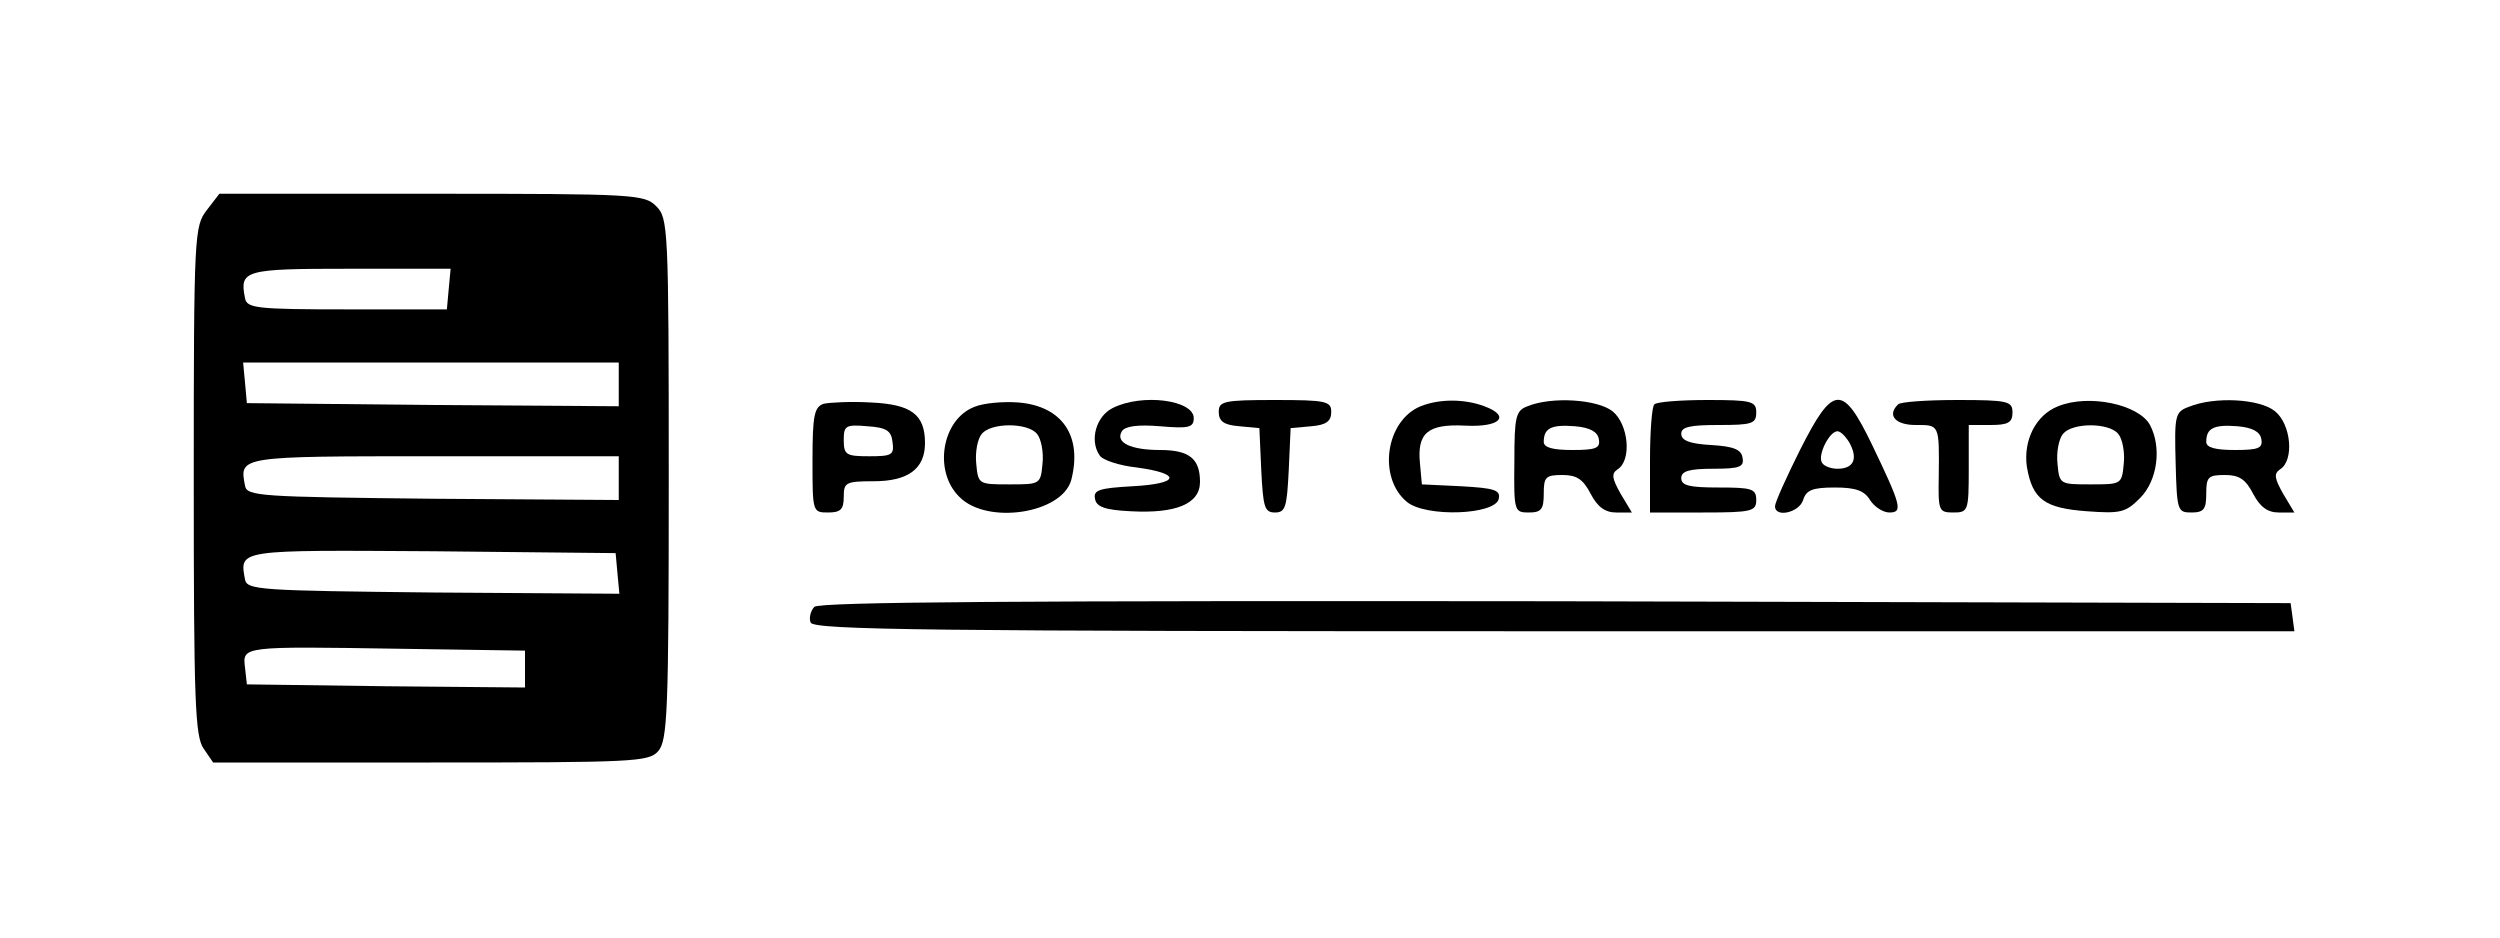
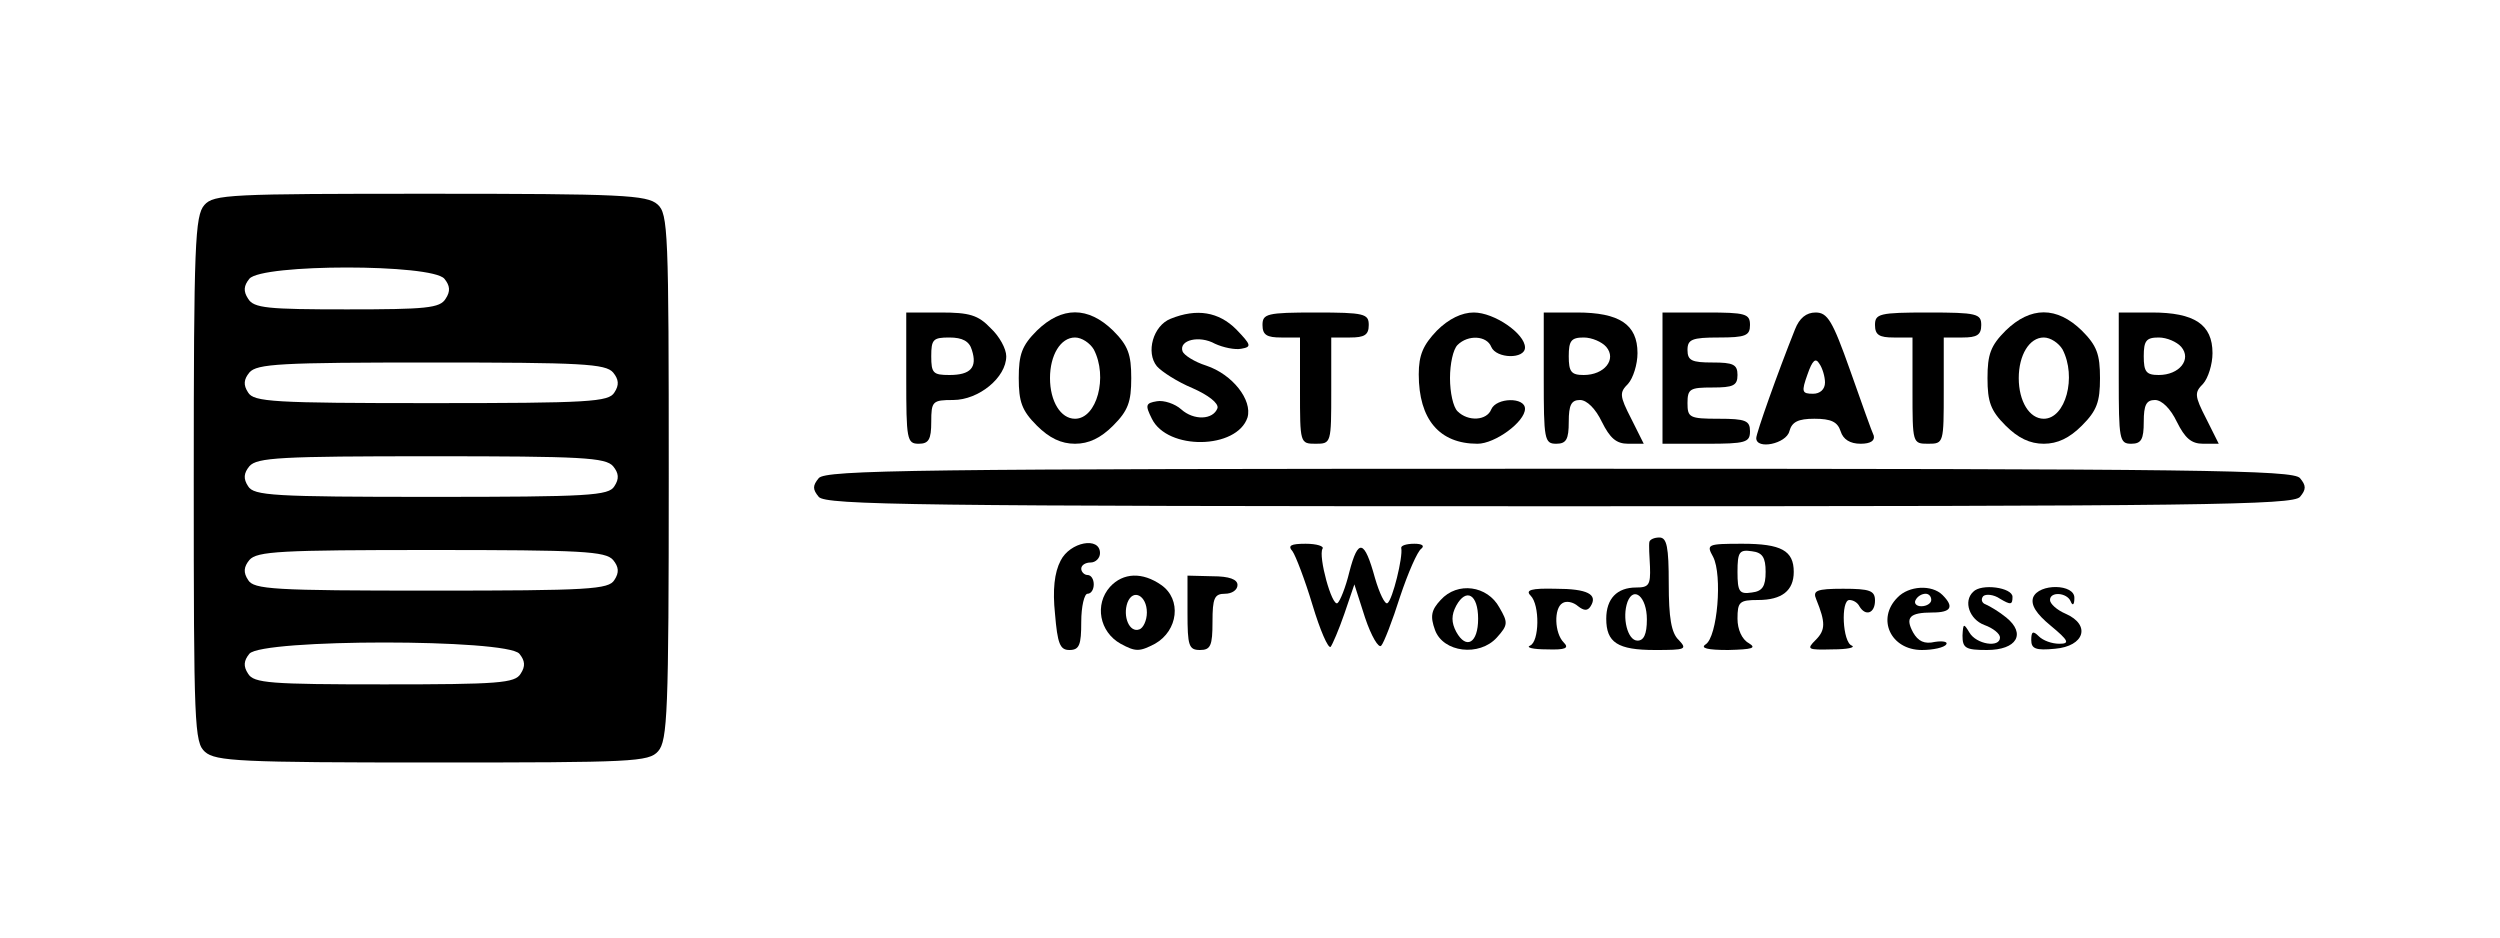
<svg xmlns="http://www.w3.org/2000/svg" version="1.0" width="400pt" height="150pt" viewBox="0 0 400 150" preserveAspectRatio="xMidYMid meet">
  <g transform="translate(0,150) scale(0.1,-0.1)" fill="currentColor" stroke="none">
-     <path d="M331 1164 c-20 -26 -21 -37 -21 -433 0 -352 2 -410 16 -429 l15 -22 348 0 c324 0 349 1 364 18 15 17 17 62 17 435 0 404 -1 418 -20 437 -19 19 -33 20 -359 20 l-340 0 -20 -26z m387 -126 l-3 -33 -160 0 c-146 0 -160 2 -163 18 -9 45 -1 47 168 47 l161 0 -3 -32z m272 -153 l0 -35 -297 2 -298 3 -3 33 -3 32 300 0 301 0 0 -35z m0 -150 l0 -35 -297 2 c-278 3 -298 4 -301 21 -9 47 -11 47 303 47 l295 0 0 -35z m-2 -153 l3 -32 -298 2 c-278 3 -298 4 -301 21 -9 48 -12 47 300 45 l293 -3 3 -33z m-148 -153 l0 -29 -222 2 -223 3 -3 27 c-4 34 -6 34 246 30 l202 -3 0 -30z" />
-     <path d="M1318 854 c-15 -5 -18 -18 -18 -90 0 -83 0 -84 25 -84 20 0 25 5 25 25 0 23 3 25 48 25 55 0 82 20 82 61 0 46 -22 62 -86 65 -33 2 -67 0 -76 -2z m110 -61 c3 -21 -1 -23 -37 -23 -37 0 -41 2 -41 26 0 23 3 25 38 22 30 -2 38 -7 40 -25z" />
-     <path d="M1559 849 c-52 -20 -66 -103 -24 -144 44 -45 164 -27 179 27 18 70 -14 118 -84 124 -25 2 -57 -1 -71 -7z m100 -43 c7 -8 11 -30 9 -48 -3 -33 -4 -33 -53 -33 -49 0 -50 0 -53 33 -2 18 2 40 9 48 15 18 73 18 88 0z" />
-     <path d="M1780 847 c-26 -13 -37 -51 -21 -75 4 -8 32 -17 60 -20 73 -10 68 -26 -7 -30 -53 -3 -63 -6 -60 -20 2 -13 16 -18 57 -20 73 -4 111 12 111 47 0 37 -17 51 -64 51 -47 0 -72 12 -61 30 5 8 25 11 61 8 46 -4 54 -2 54 13 0 29 -83 40 -130 16z" />
-     <path d="M1950 841 c0 -15 8 -21 33 -23 l32 -3 3 -67 c3 -59 5 -68 22 -68 17 0 19 9 22 68 l3 67 33 3 c24 2 32 8 32 23 0 17 -8 19 -90 19 -82 0 -90 -2 -90 -19z" />
-     <path d="M2273 850 c-56 -23 -69 -114 -22 -153 30 -25 142 -21 147 5 3 14 -7 17 -60 20 l-63 3 -3 33 c-5 49 12 64 72 61 56 -3 74 15 31 31 -32 12 -72 12 -102 0z" />
-     <path d="M2444 850 c-19 -7 -21 -17 -21 -89 -1 -79 0 -81 23 -81 20 0 24 5 24 30 0 27 3 30 30 30 23 0 33 -7 45 -30 11 -21 23 -30 41 -30 l25 0 -18 30 c-14 25 -15 32 -5 39 23 14 18 72 -8 93 -24 19 -97 24 -136 8z m114 -52 c3 -15 -4 -18 -42 -18 -32 0 -46 4 -46 13 0 22 12 28 50 25 24 -2 36 -9 38 -20z" />
-     <path d="M2647 853 c-4 -3 -7 -44 -7 -90 l0 -83 85 0 c78 0 85 2 85 20 0 18 -7 20 -60 20 -47 0 -60 3 -60 15 0 11 12 15 51 15 43 0 50 3 47 18 -2 13 -15 18 -51 20 -33 2 -47 7 -47 18 0 11 14 14 60 14 53 0 60 2 60 20 0 18 -7 20 -78 20 -43 0 -82 -3 -85 -7z" />
-     <path d="M2880 780 c-22 -44 -40 -84 -40 -90 0 -19 39 -10 45 10 5 16 15 20 51 20 33 0 47 -5 56 -20 7 -11 21 -20 31 -20 22 0 19 11 -28 109 -47 97 -62 96 -115 -9z m80 10 c13 -25 5 -40 -20 -40 -10 0 -22 4 -25 10 -7 12 12 50 25 50 5 0 14 -9 20 -20z" />
-     <path d="M3037 853 c-18 -17 -5 -33 28 -33 38 0 38 2 37 -82 -1 -55 0 -58 23 -58 24 0 25 2 25 70 l0 70 35 0 c28 0 35 4 35 20 0 18 -7 20 -88 20 -49 0 -92 -3 -95 -7z" />
-     <path d="M3293 850 c-36 -14 -56 -55 -50 -97 9 -52 28 -66 96 -71 54 -4 62 -2 85 21 28 28 35 81 16 117 -18 33 -98 50 -147 30z m96 -44 c7 -8 11 -30 9 -48 -3 -33 -4 -33 -53 -33 -49 0 -50 0 -53 33 -2 18 2 40 9 48 15 18 73 18 88 0z" />
-     <path d="M3502 849 c-22 -8 -23 -14 -21 -89 2 -77 3 -80 25 -80 20 0 24 5 24 30 0 27 3 30 30 30 23 0 33 -7 45 -30 11 -21 23 -30 41 -30 l25 0 -18 30 c-14 25 -15 32 -5 39 23 14 18 72 -8 93 -24 20 -97 24 -138 7z m116 -51 c3 -15 -4 -18 -42 -18 -32 0 -46 4 -46 13 0 22 12 28 50 25 24 -2 36 -9 38 -20z" />
-     <path d="M1303 529 c-6 -6 -9 -18 -6 -25 4 -12 193 -14 1190 -14 l1184 0 -3 23 -3 22 -1175 3 c-861 1 -1179 -1 -1187 -9z" />
+     <path d="M327 1172 c-15 -17 -17 -62 -17 -439 0 -394 1 -421 18 -436 17 -15 57 -17 364 -17 321 0 346 1 361 18 15 17 17 62 17 439 0 394 -1 421 -18 436 -17 15 -57 17 -364 17 -321 0 -346 -1 -361 -18z m384 -118 c9 -11 10 -20 2 -32 -9 -15 -31 -17 -158 -17 -127 0 -149 2 -158 17 -8 12 -7 21 2 32 20 24 292 24 312 0z m270 -150 c9 -11 10 -20 2 -32 -9 -15 -40 -17 -293 -17 -253 0 -284 2 -293 17 -8 12 -7 21 2 32 12 14 50 16 291 16 241 0 279 -2 291 -16z m0 -150 c9 -11 10 -20 2 -32 -9 -15 -40 -17 -293 -17 -253 0 -284 2 -293 17 -8 12 -7 21 2 32 12 14 50 16 291 16 241 0 279 -2 291 -16z m0 -150 c9 -11 10 -20 2 -32 -9 -15 -40 -17 -293 -17 -253 0 -284 2 -293 17 -8 12 -7 21 2 32 12 14 50 16 291 16 241 0 279 -2 291 -16z m-150 -150 c9 -11 10 -20 2 -32 -9 -15 -35 -17 -218 -17 -183 0 -209 2 -218 17 -8 12 -7 21 2 32 20 24 412 24 432 0z" />
+     <path d="M1450 895 c0 -98 1 -105 20 -105 16 0 20 7 20 35 0 33 2 35 35 35 41 0 85 36 85 70 0 12 -11 32 -25 45 -20 21 -34 25 -80 25 l-55 0 0 -105z m105 45 c9 -28 -2 -40 -36 -40 -26 0 -29 3 -29 30 0 27 3 30 29 30 21 0 32 -6 36 -20z" />
+     <path d="M1659 971 c-24 -24 -29 -38 -29 -76 0 -38 5 -52 29 -76 20 -20 39 -29 61 -29 22 0 41 9 61 29 24 24 29 38 29 76 0 38 -5 52 -29 76 -40 39 -82 39 -122 0z m91 -30 c23 -44 5 -111 -30 -111 -23 0 -40 28 -40 65 0 37 17 65 40 65 11 0 24 -9 30 -19z" />
+     <path d="M1873 990 c-28 -11 -40 -54 -22 -76 8 -9 33 -25 57 -35 25 -11 42 -24 40 -32 -7 -19 -38 -20 -58 -2 -10 9 -28 15 -39 13 -18 -3 -19 -6 -8 -28 25 -51 136 -49 153 2 8 28 -24 69 -66 83 -19 6 -36 17 -38 23 -6 18 27 26 52 12 13 -6 32 -10 42 -8 17 3 16 6 -8 31 -28 28 -63 34 -105 17z" />
+     <path d="M2020 980 c0 -16 7 -20 30 -20 l30 0 0 -85 c0 -84 0 -85 25 -85 25 0 25 1 25 85 l0 85 30 0 c23 0 30 4 30 20 0 18 -7 20 -85 20 -78 0 -85 -2 -85 -20z" />
+     <path d="M2299 971 c-22 -23 -29 -39 -29 -70 0 -72 33 -111 94 -111 28 0 76 35 76 56 0 19 -46 18 -54 -1 -7 -18 -37 -20 -54 -3 -7 7 -12 30 -12 53 0 23 5 46 12 53 17 17 47 15 54 -3 8 -19 54 -20 54 -1 0 22 -49 56 -82 56 -19 0 -40 -10 -59 -29z" />
+     <path d="M2470 895 c0 -98 1 -105 20 -105 16 0 20 7 20 35 0 27 4 35 18 35 11 0 25 -14 35 -35 13 -26 23 -35 42 -35 l25 0 -20 40 c-19 37 -19 42 -5 56 8 9 15 31 15 49 0 46 -29 65 -97 65 l-53 0 0 -105z m100 50 c17 -20 -3 -45 -36 -45 -20 0 -24 5 -24 30 0 25 4 30 24 30 13 0 29 -7 36 -15z" />
+     <path d="M2660 895 l0 -105 70 0 c63 0 70 2 70 20 0 17 -7 20 -50 20 -47 0 -50 2 -50 25 0 23 4 25 40 25 33 0 40 3 40 20 0 17 -7 20 -40 20 -33 0 -40 3 -40 20 0 17 7 20 50 20 43 0 50 3 50 20 0 18 -7 20 -70 20 l-70 0 0 -105z" />
+     <path d="M2872 973 c-28 -70 -62 -166 -62 -174 0 -19 48 -9 53 11 4 15 14 20 40 20 27 0 37 -5 42 -20 4 -13 15 -20 32 -20 16 0 23 5 21 13 -3 6 -20 54 -38 105 -28 79 -36 92 -55 92 -15 0 -26 -9 -33 -27z m48 -85 c0 -11 -8 -18 -19 -18 -18 0 -19 3 -9 31 8 23 13 27 19 17 5 -7 9 -21 9 -30z" />
+     <path d="M3000 980 c0 -16 7 -20 30 -20 l30 0 0 -85 c0 -84 0 -85 25 -85 25 0 25 1 25 85 l0 85 30 0 c23 0 30 4 30 20 0 18 -7 20 -85 20 -78 0 -85 -2 -85 -20z" />
+     <path d="M3209 971 c-24 -24 -29 -38 -29 -76 0 -38 5 -52 29 -76 20 -20 39 -29 61 -29 22 0 41 9 61 29 24 24 29 38 29 76 0 38 -5 52 -29 76 -40 39 -82 39 -122 0z m91 -30 c23 -44 5 -111 -30 -111 -23 0 -40 28 -40 65 0 37 17 65 40 65 11 0 24 -9 30 -19z" />
+     <path d="M3390 895 c0 -98 1 -105 20 -105 16 0 20 7 20 35 0 27 4 35 18 35 11 0 25 -14 35 -35 13 -26 23 -35 42 -35 l25 0 -20 40 c-19 37 -19 42 -5 56 8 9 15 31 15 49 0 46 -29 65 -97 65 l-53 0 0 -105z m100 50 c17 -20 -3 -45 -36 -45 -20 0 -24 5 -24 30 0 25 4 30 24 30 13 0 29 -7 36 -15z" />
+     <path d="M1310 735 c-10 -12 -10 -18 0 -30 11 -13 155 -15 1185 -15 1030 0 1174 2 1185 15 10 12 10 18 0 30 -11 13 -155 15 -1185 15 -1030 0 -1174 -2 -1185 -15z" />
+     <path d="M2639 633 c-1 -5 0 -23 1 -40 1 -29 -2 -33 -22 -33 -31 0 -48 -18 -48 -50 0 -38 18 -50 78 -50 49 0 52 1 38 16 -12 11 -16 36 -16 90 0 59 -3 74 -15 74 -8 0 -15 -3 -16 -7z m-4 -124 c0 -24 -5 -34 -15 -34 -16 0 -25 37 -16 62 10 26 31 8 31 -28z" />
+     <path d="M1697 603 c-10 -19 -13 -47 -9 -85 4 -48 8 -58 23 -58 16 0 19 8 19 45 0 25 5 45 10 45 6 0 10 7 10 15 0 8 -4 15 -10 15 -5 0 -10 5 -10 10 0 6 7 10 15 10 8 0 15 7 15 15 0 27 -48 18 -63 -12z" />
+     <path d="M2068 618 c5 -7 20 -46 32 -86 12 -40 25 -70 29 -67 3 4 13 27 22 53 l16 47 17 -53 c10 -30 22 -50 26 -45 4 4 18 40 30 78 13 39 28 73 34 77 6 5 1 8 -11 8 -13 0 -22 -3 -21 -7 3 -14 -14 -83 -22 -88 -4 -3 -13 16 -20 40 -17 62 -27 64 -41 10 -6 -25 -15 -47 -19 -50 -9 -6 -31 75 -24 87 3 4 -9 8 -27 8 -24 0 -29 -3 -21 -12z" />
+     <path d="M2741 609 c15 -29 7 -128 -12 -140 -9 -6 3 -9 36 -9 39 1 46 3 33 11 -11 6 -18 22 -18 39 0 27 3 30 33 30 38 0 57 15 57 45 0 34 -20 45 -82 45 -57 0 -58 -1 -47 -21z m84 -24 c0 -23 -5 -31 -22 -33 -20 -3 -23 1 -23 33 0 32 3 36 23 33 17 -2 22 -10 22 -33z" />
+     <path d="M1776 561 c-25 -28 -17 -72 17 -91 24 -13 30 -13 55 0 37 21 43 71 10 94 -30 21 -61 20 -82 -3z m59 -41 c0 -13 -6 -25 -12 -27 -16 -6 -27 21 -19 43 9 23 31 11 31 -16z" />
+     <path d="M1900 519 c0 -52 2 -59 20 -59 17 0 20 7 20 45 0 38 3 45 20 45 11 0 20 6 20 14 0 9 -13 14 -40 14 l-40 1 0 -60z" />
+     <path d="M2305 540 c-15 -16 -17 -26 -9 -48 13 -36 71 -43 99 -12 18 20 18 24 4 48 -19 35 -67 42 -94 12z m60 -30 c0 -39 -19 -50 -35 -21 -8 15 -8 27 0 42 16 29 35 18 35 -21z" />
+     <path d="M2449 547 c15 -15 14 -74 -1 -80 -7 -3 5 -6 27 -6 30 -1 36 2 27 11 -15 15 -16 55 -2 63 6 4 17 2 25 -5 9 -7 15 -8 20 0 12 19 -5 28 -56 28 -39 1 -49 -2 -40 -11z" />
+     <path d="M2906 541 c15 -37 15 -49 -1 -65 -15 -15 -13 -16 27 -15 24 0 37 3 31 6 -15 5 -18 73 -4 73 6 0 13 -4 16 -10 10 -17 25 -11 25 9 0 16 -8 19 -51 19 -43 0 -49 -3 -43 -17z" />
+     <path d="M3036 544 c-34 -34 -11 -84 39 -84 18 0 36 4 39 9 3 4 -5 6 -18 4 -17 -4 -27 1 -35 15 -13 24 -6 32 31 32 30 0 35 9 16 28 -17 17 -54 15 -72 -4z m54 -4 c0 -5 -7 -10 -16 -10 -8 0 -12 5 -9 10 3 6 10 10 16 10 5 0 9 -4 9 -10z" />
+     <path d="M3157 553 c-16 -15 -6 -44 18 -53 14 -5 25 -14 25 -20 0 -17 -38 -11 -49 8 -9 15 -10 15 -11 -5 0 -20 5 -23 39 -23 48 0 63 26 31 52 -11 9 -26 18 -33 21 -6 2 -8 8 -4 13 4 4 17 3 27 -4 17 -10 20 -10 20 3 0 15 -50 22 -63 8z" />
+     <path d="M3253 544 c-4 -12 5 -26 28 -45 29 -24 31 -29 14 -29 -12 0 -26 5 -33 12 -9 9 -12 8 -12 -6 0 -14 7 -17 38 -14 47 4 58 38 17 56 -14 6 -25 16 -25 22 0 14 27 12 33 -2 3 -8 6 -6 6 5 1 23 -57 24 -66 1z" />
  </g>
</svg>
